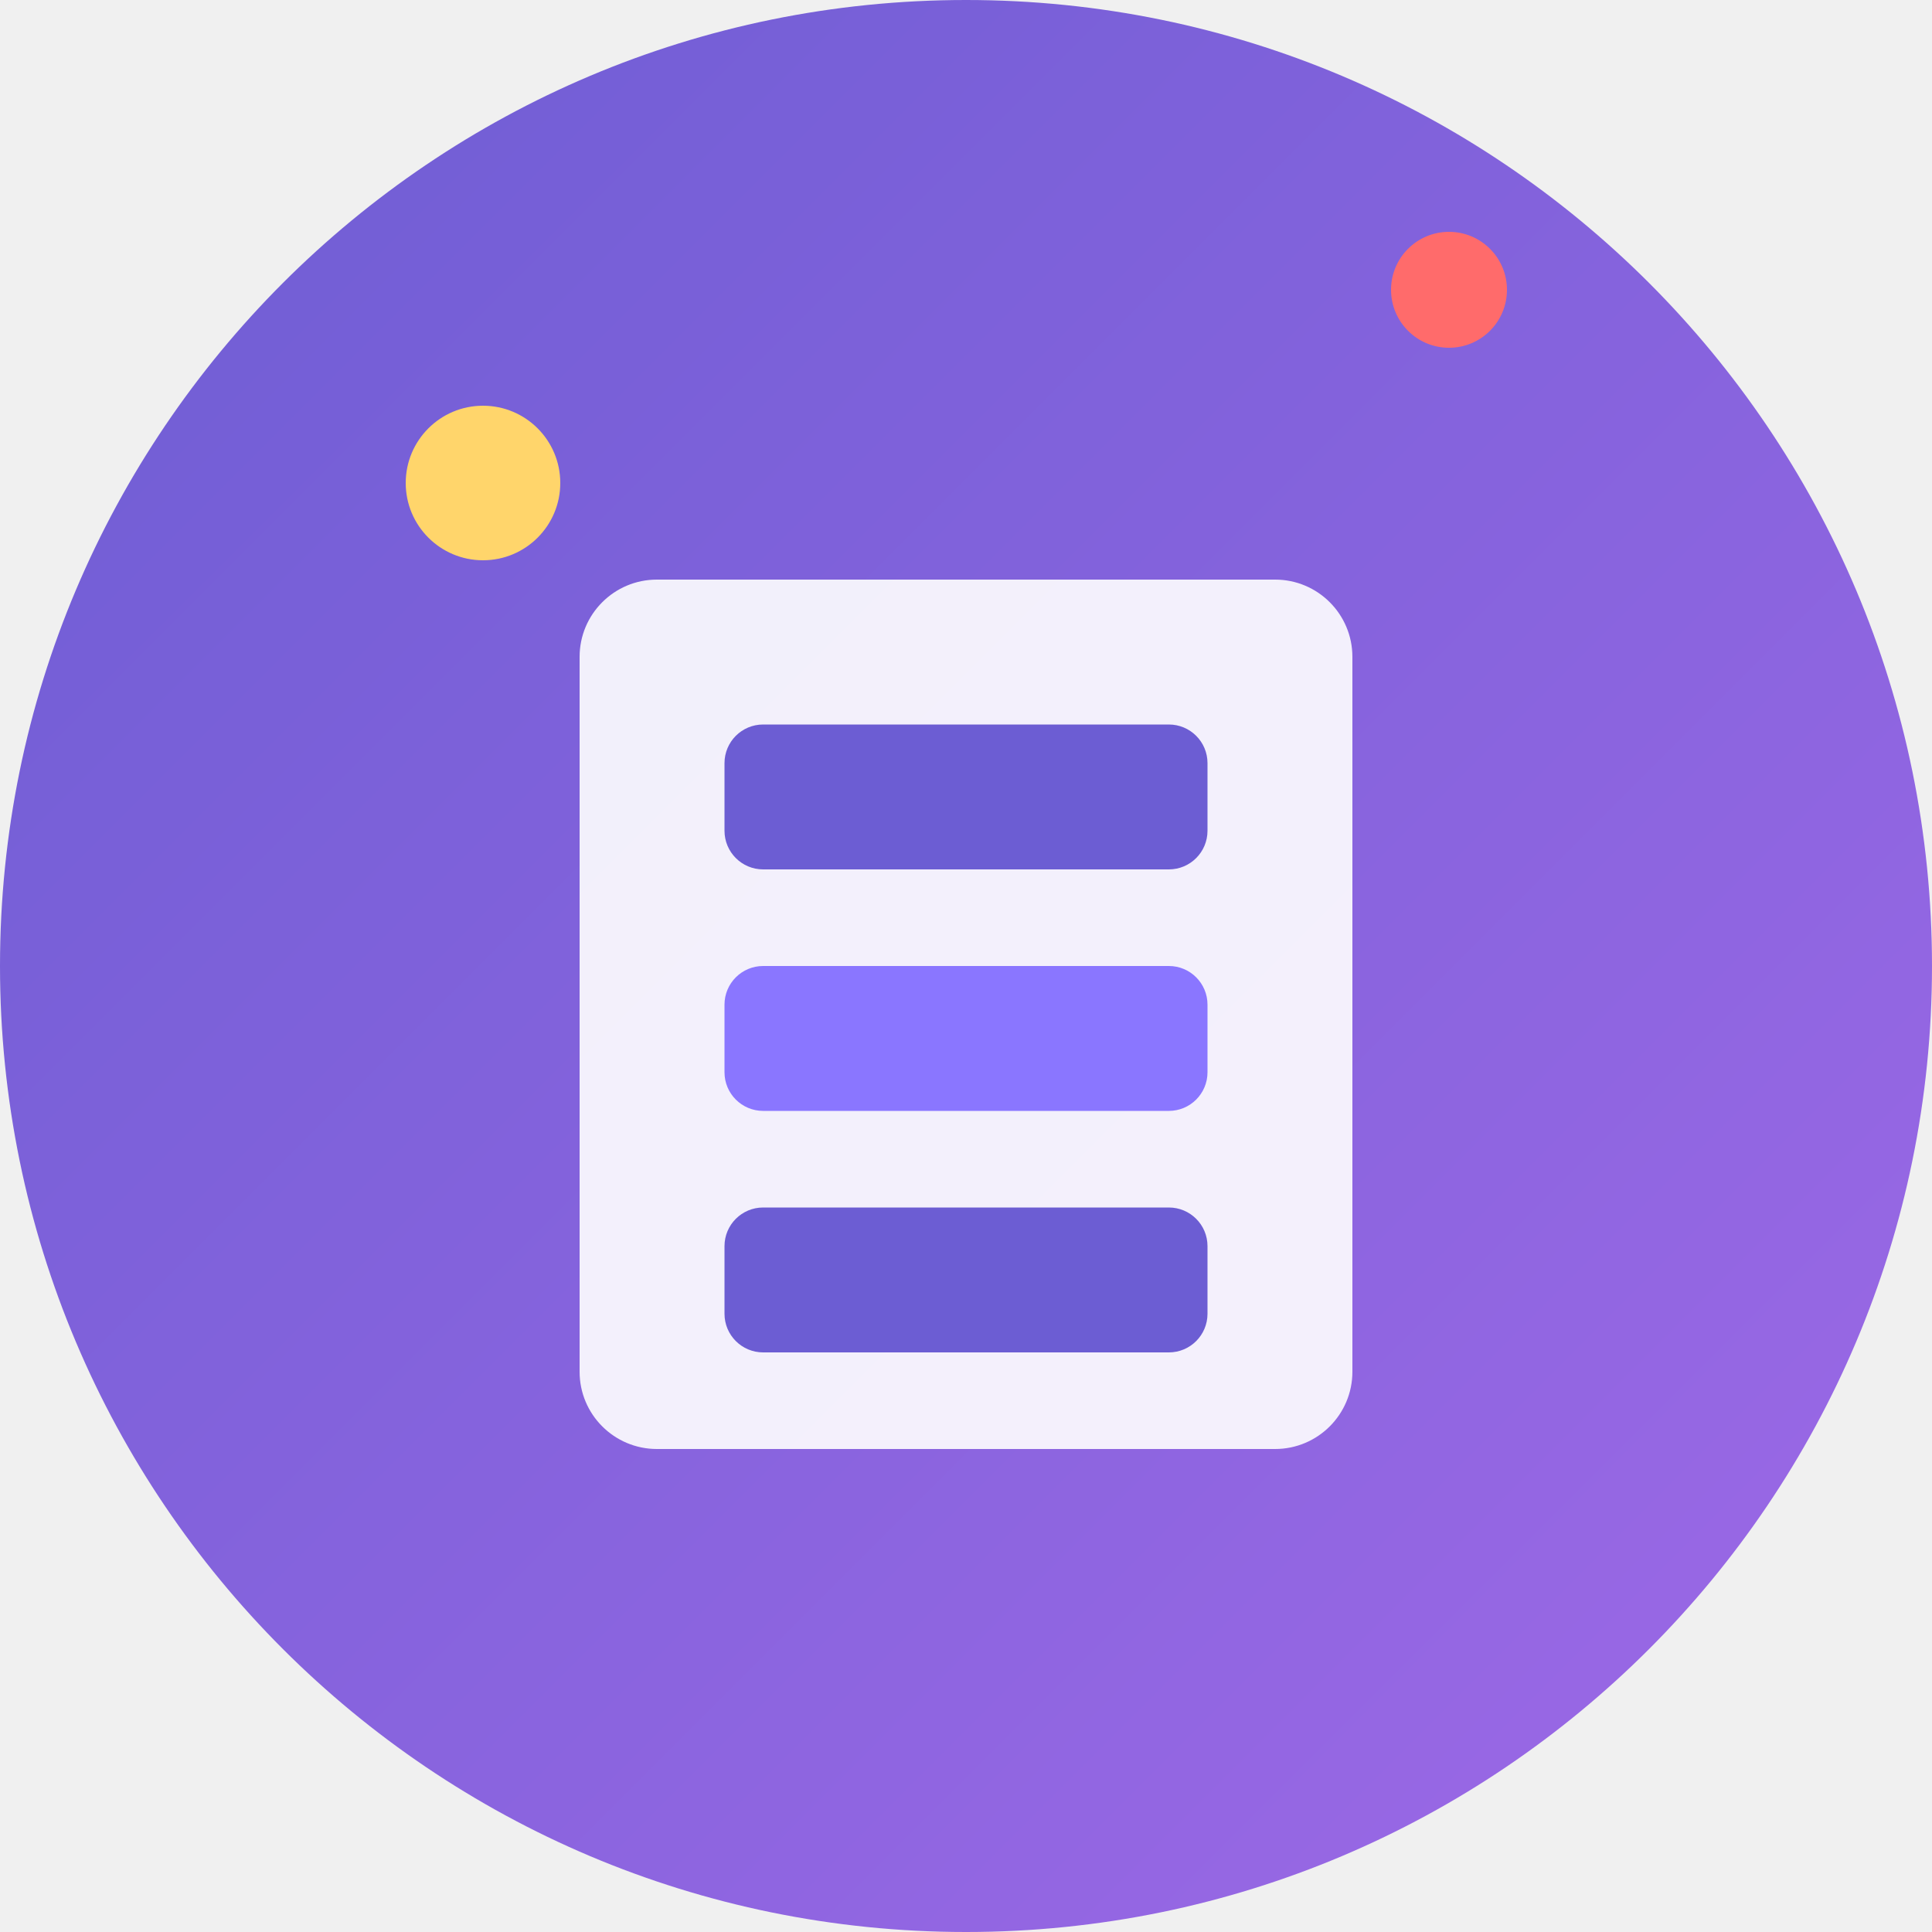
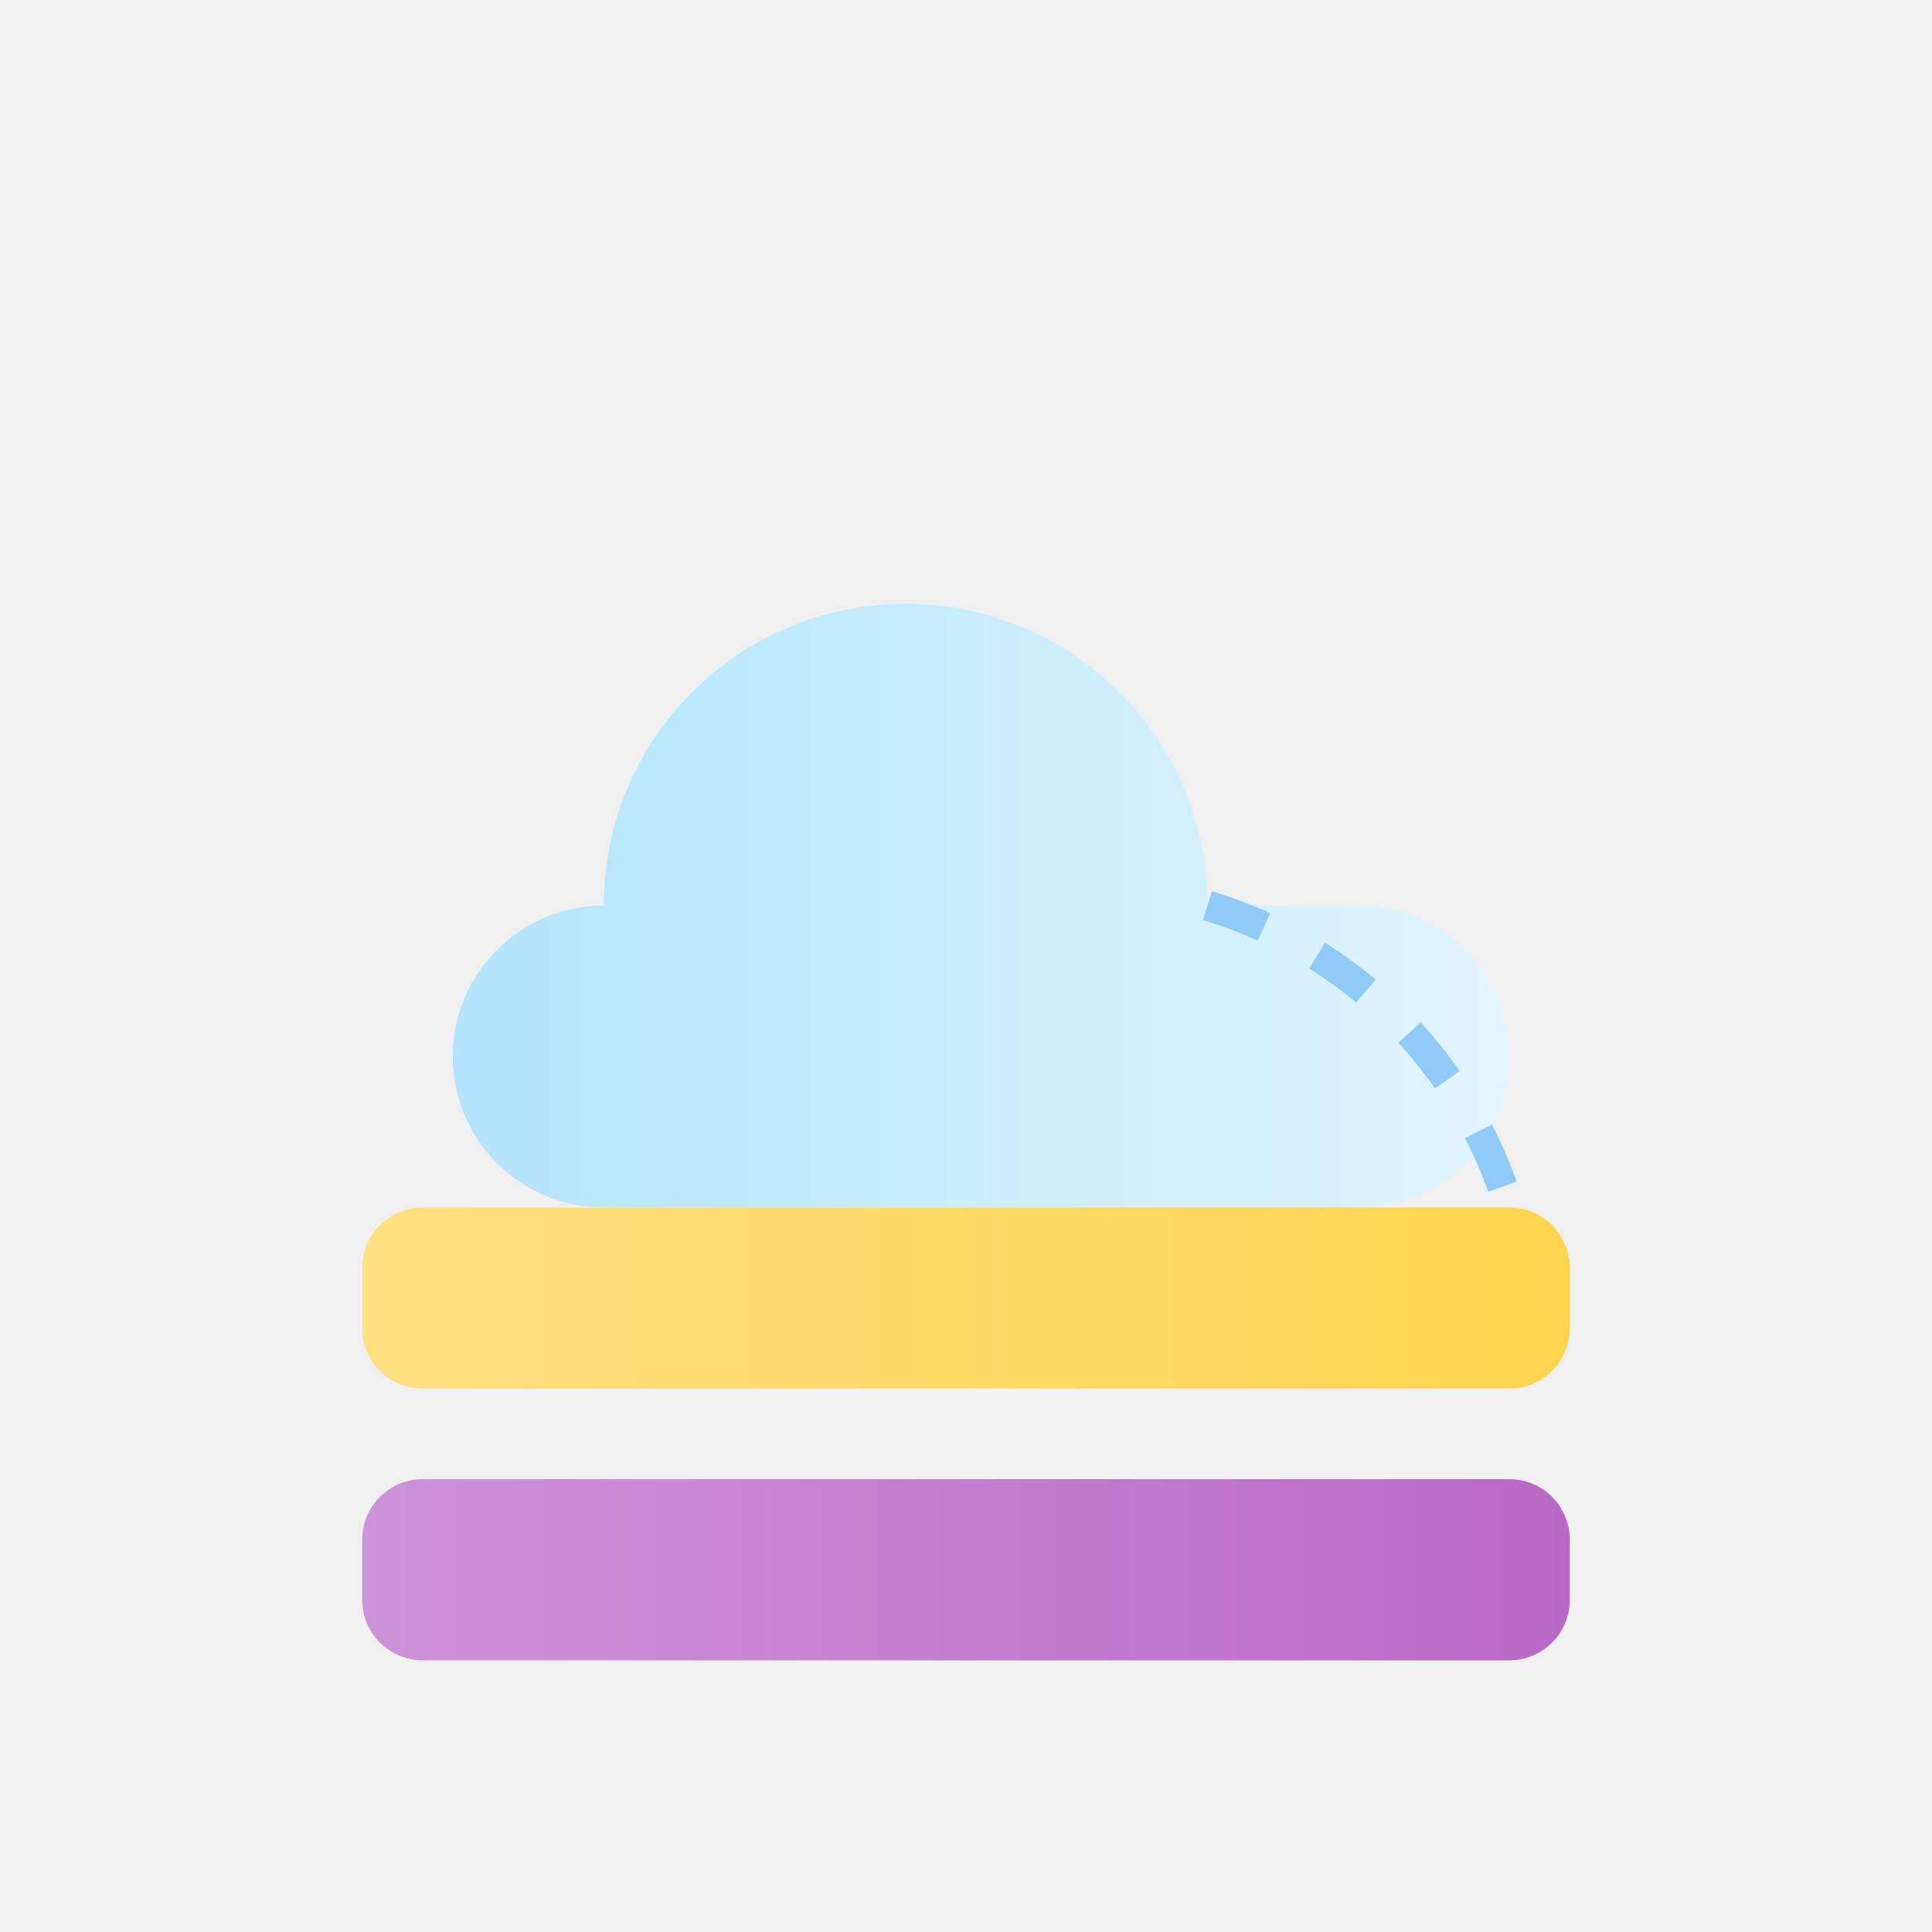
- <svg xmlns="http://www.w3.org/2000/svg" width="200" height="200" viewBox="0 0 200 200">
-   <circle cx="100" cy="100" r="100" fill="url(#grad1)" />
+ <svg xmlns="http://www.w3.org/2000/svg" width="128" height="128" viewBox="0 0 128 128">
  <defs>
-     <linearGradient id="grad1" x1="0" y1="0" x2="1" y2="1">
-       <stop offset="0%" stop-color="#6C5DD3" />
-       <stop offset="100%" stop-color="#9F69E7" />
+     <linearGradient id="gradCloud" x1="0%" y1="0%" x2="100%" y2="0%">
+       <stop offset="0%" stop-color="#b3e5fc" />
+       <stop offset="100%" stop-color="#e1f5fe" />
+     </linearGradient>
+     <linearGradient id="gradServer1" x1="0%" y1="0%" x2="100%" y2="0%">
+       <stop offset="0%" stop-color="#ffe082" />
+       <stop offset="100%" stop-color="#ffd54f" />
+     </linearGradient>
+     <linearGradient id="gradServer2" x1="0%" y1="0%" x2="100%" y2="0%">
+       <stop offset="0%" stop-color="#ce93d8" />
+       <stop offset="100%" stop-color="#ba68c8" />
    </linearGradient>
  </defs>
-   <rect x="60" y="60" width="80" height="90" rx="8" fill="#FFFFFF" opacity="0.9" />
-   <rect x="75" y="75" width="50" height="15" rx="4" fill="#6C5DD3" />
-   <rect x="75" y="100" width="50" height="15" rx="4" fill="#8A76FF" />
-   <rect x="75" y="125" width="50" height="15" rx="4" fill="#6C5DD3" />
-   <circle cx="50" cy="50" r="8" fill="#FFD56B" />
-   <circle cx="150" cy="30" r="6" fill="#FF6B6B" />
+   <path d="M40 60        a20 20 0 1 1 40 0        h10        a10 10 0 1 1 0 20        H40        a10 10 0 1 1 0 -20z" fill="url(#gradCloud)" />
+   <rect x="24" y="80" width="80" height="12" rx="4" fill="url(#gradServer1)" />
+   <rect x="24" y="98" width="80" height="12" rx="4" fill="url(#gradServer2)" />
+   <path d="M80 60        a30 30 0 0 1 20 20" fill="none" stroke="#90caf9" stroke-width="2" stroke-dasharray="4,4" />
</svg>
